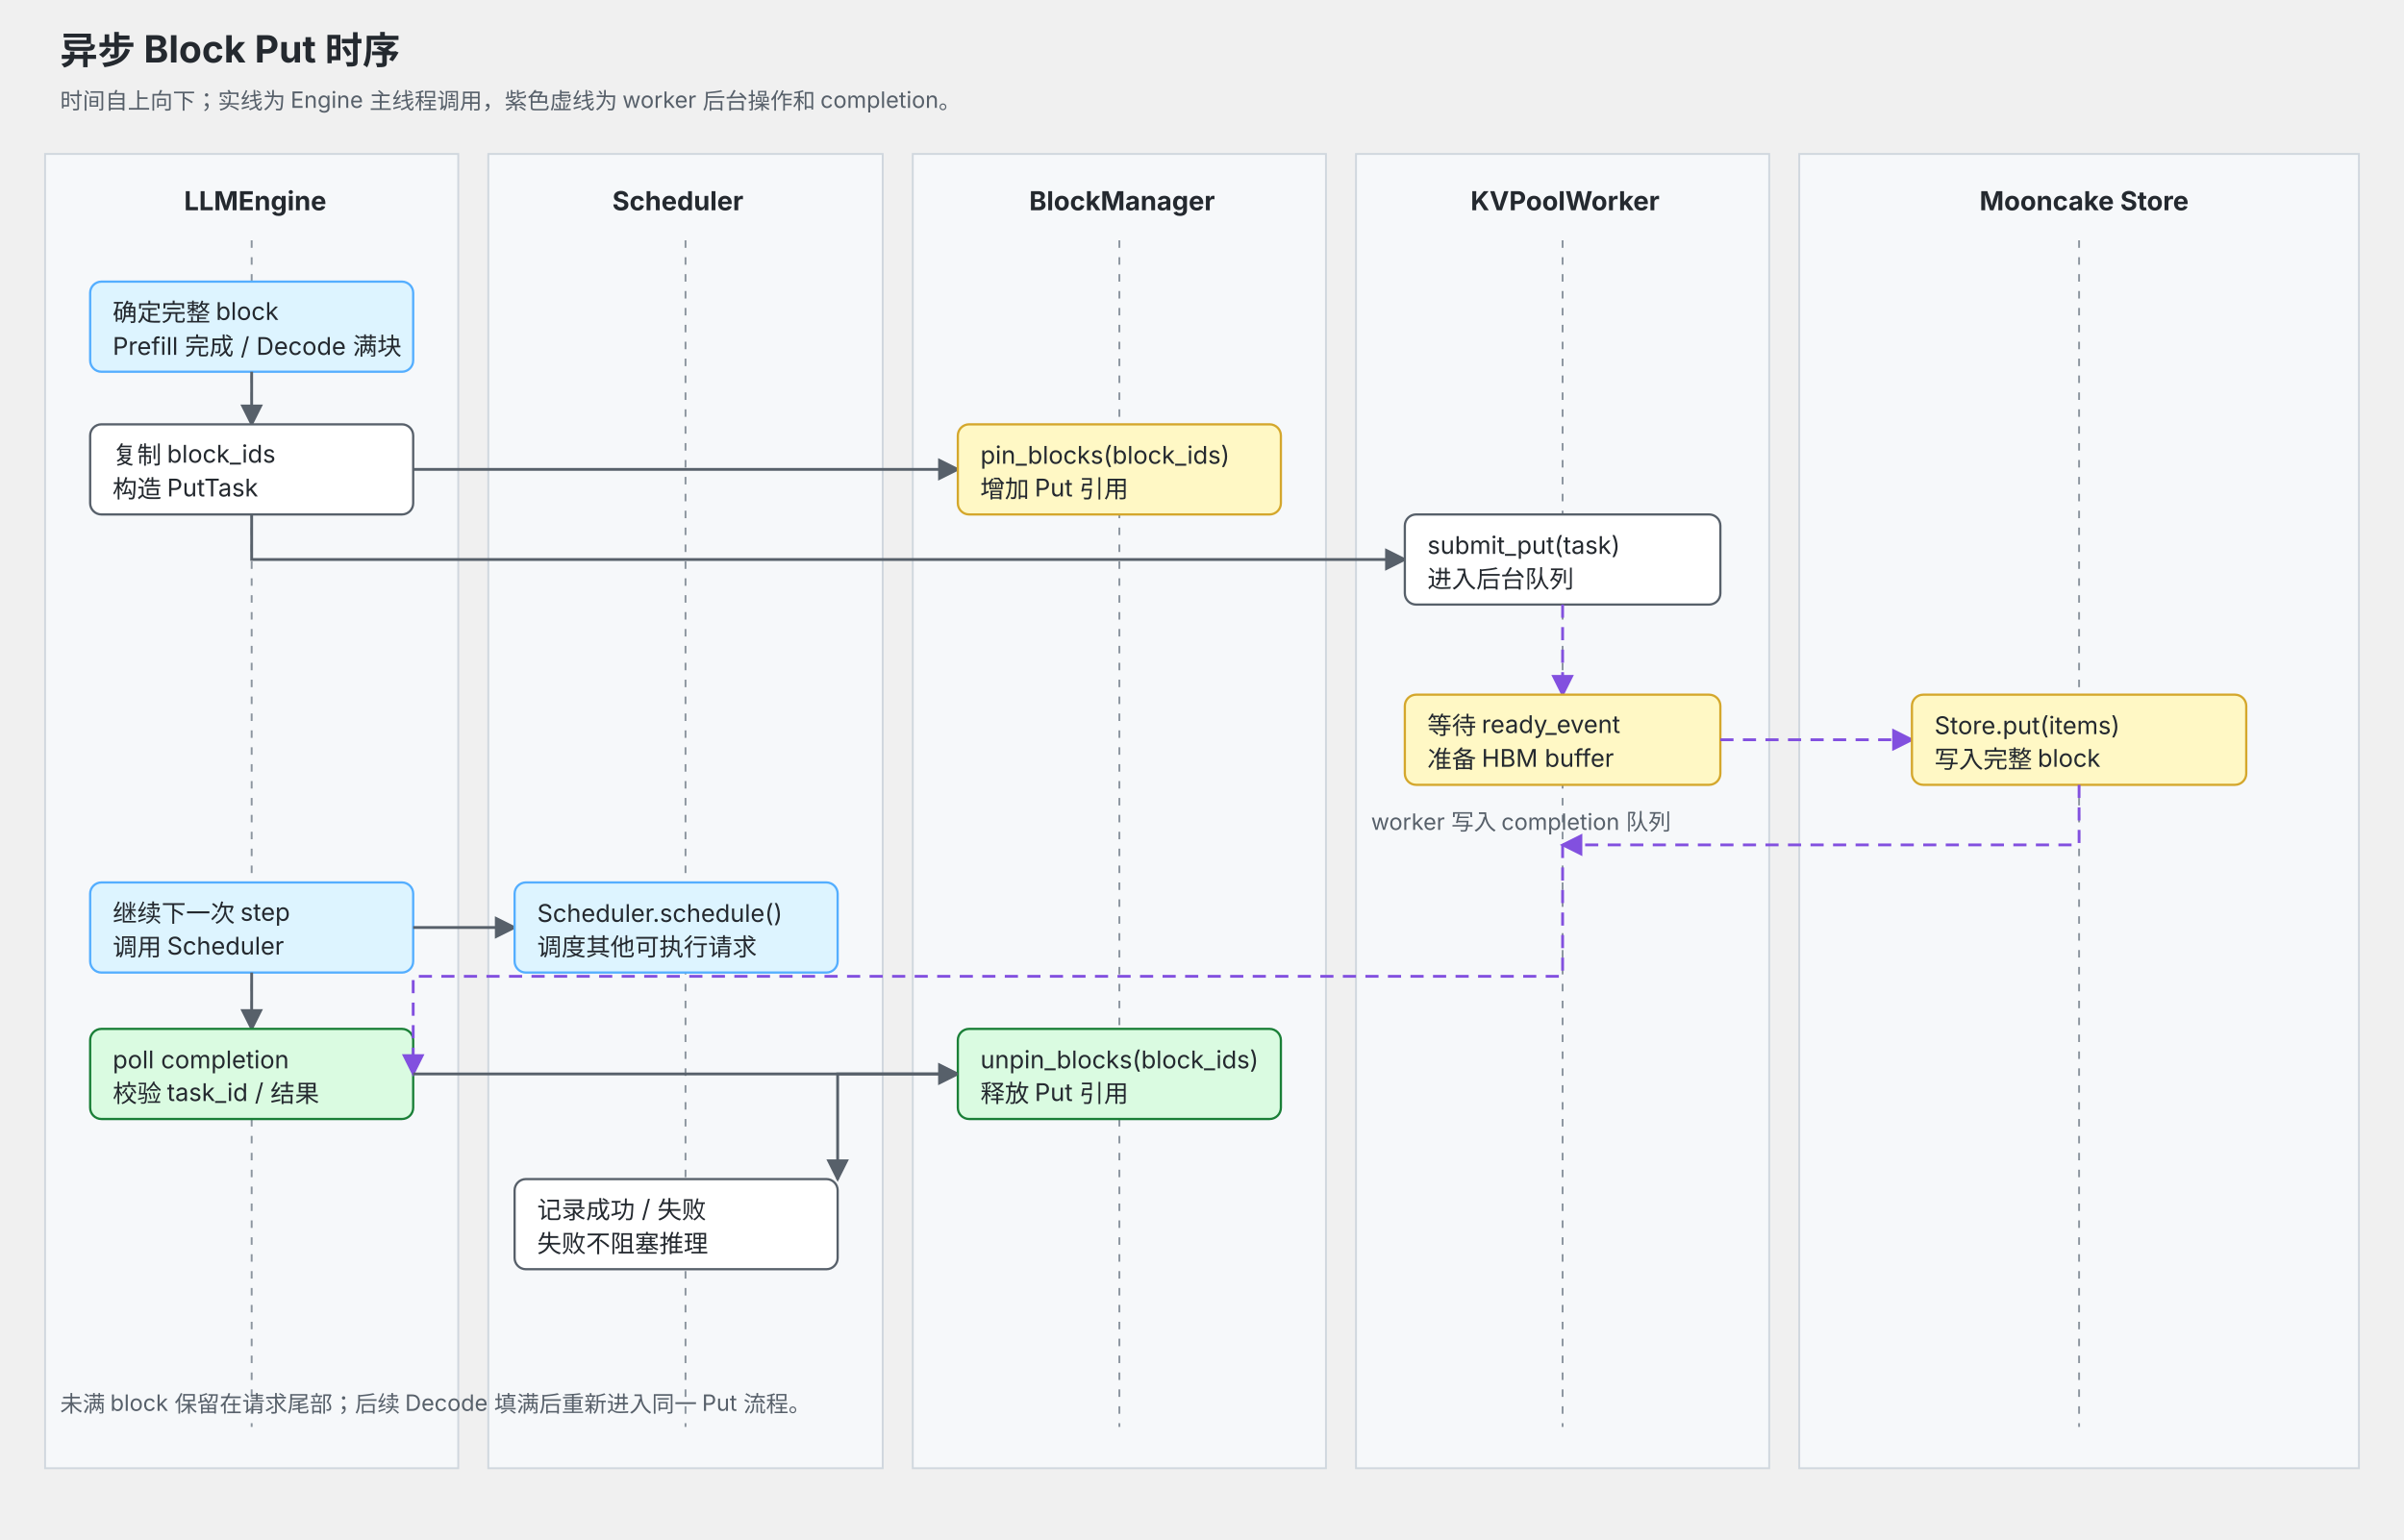
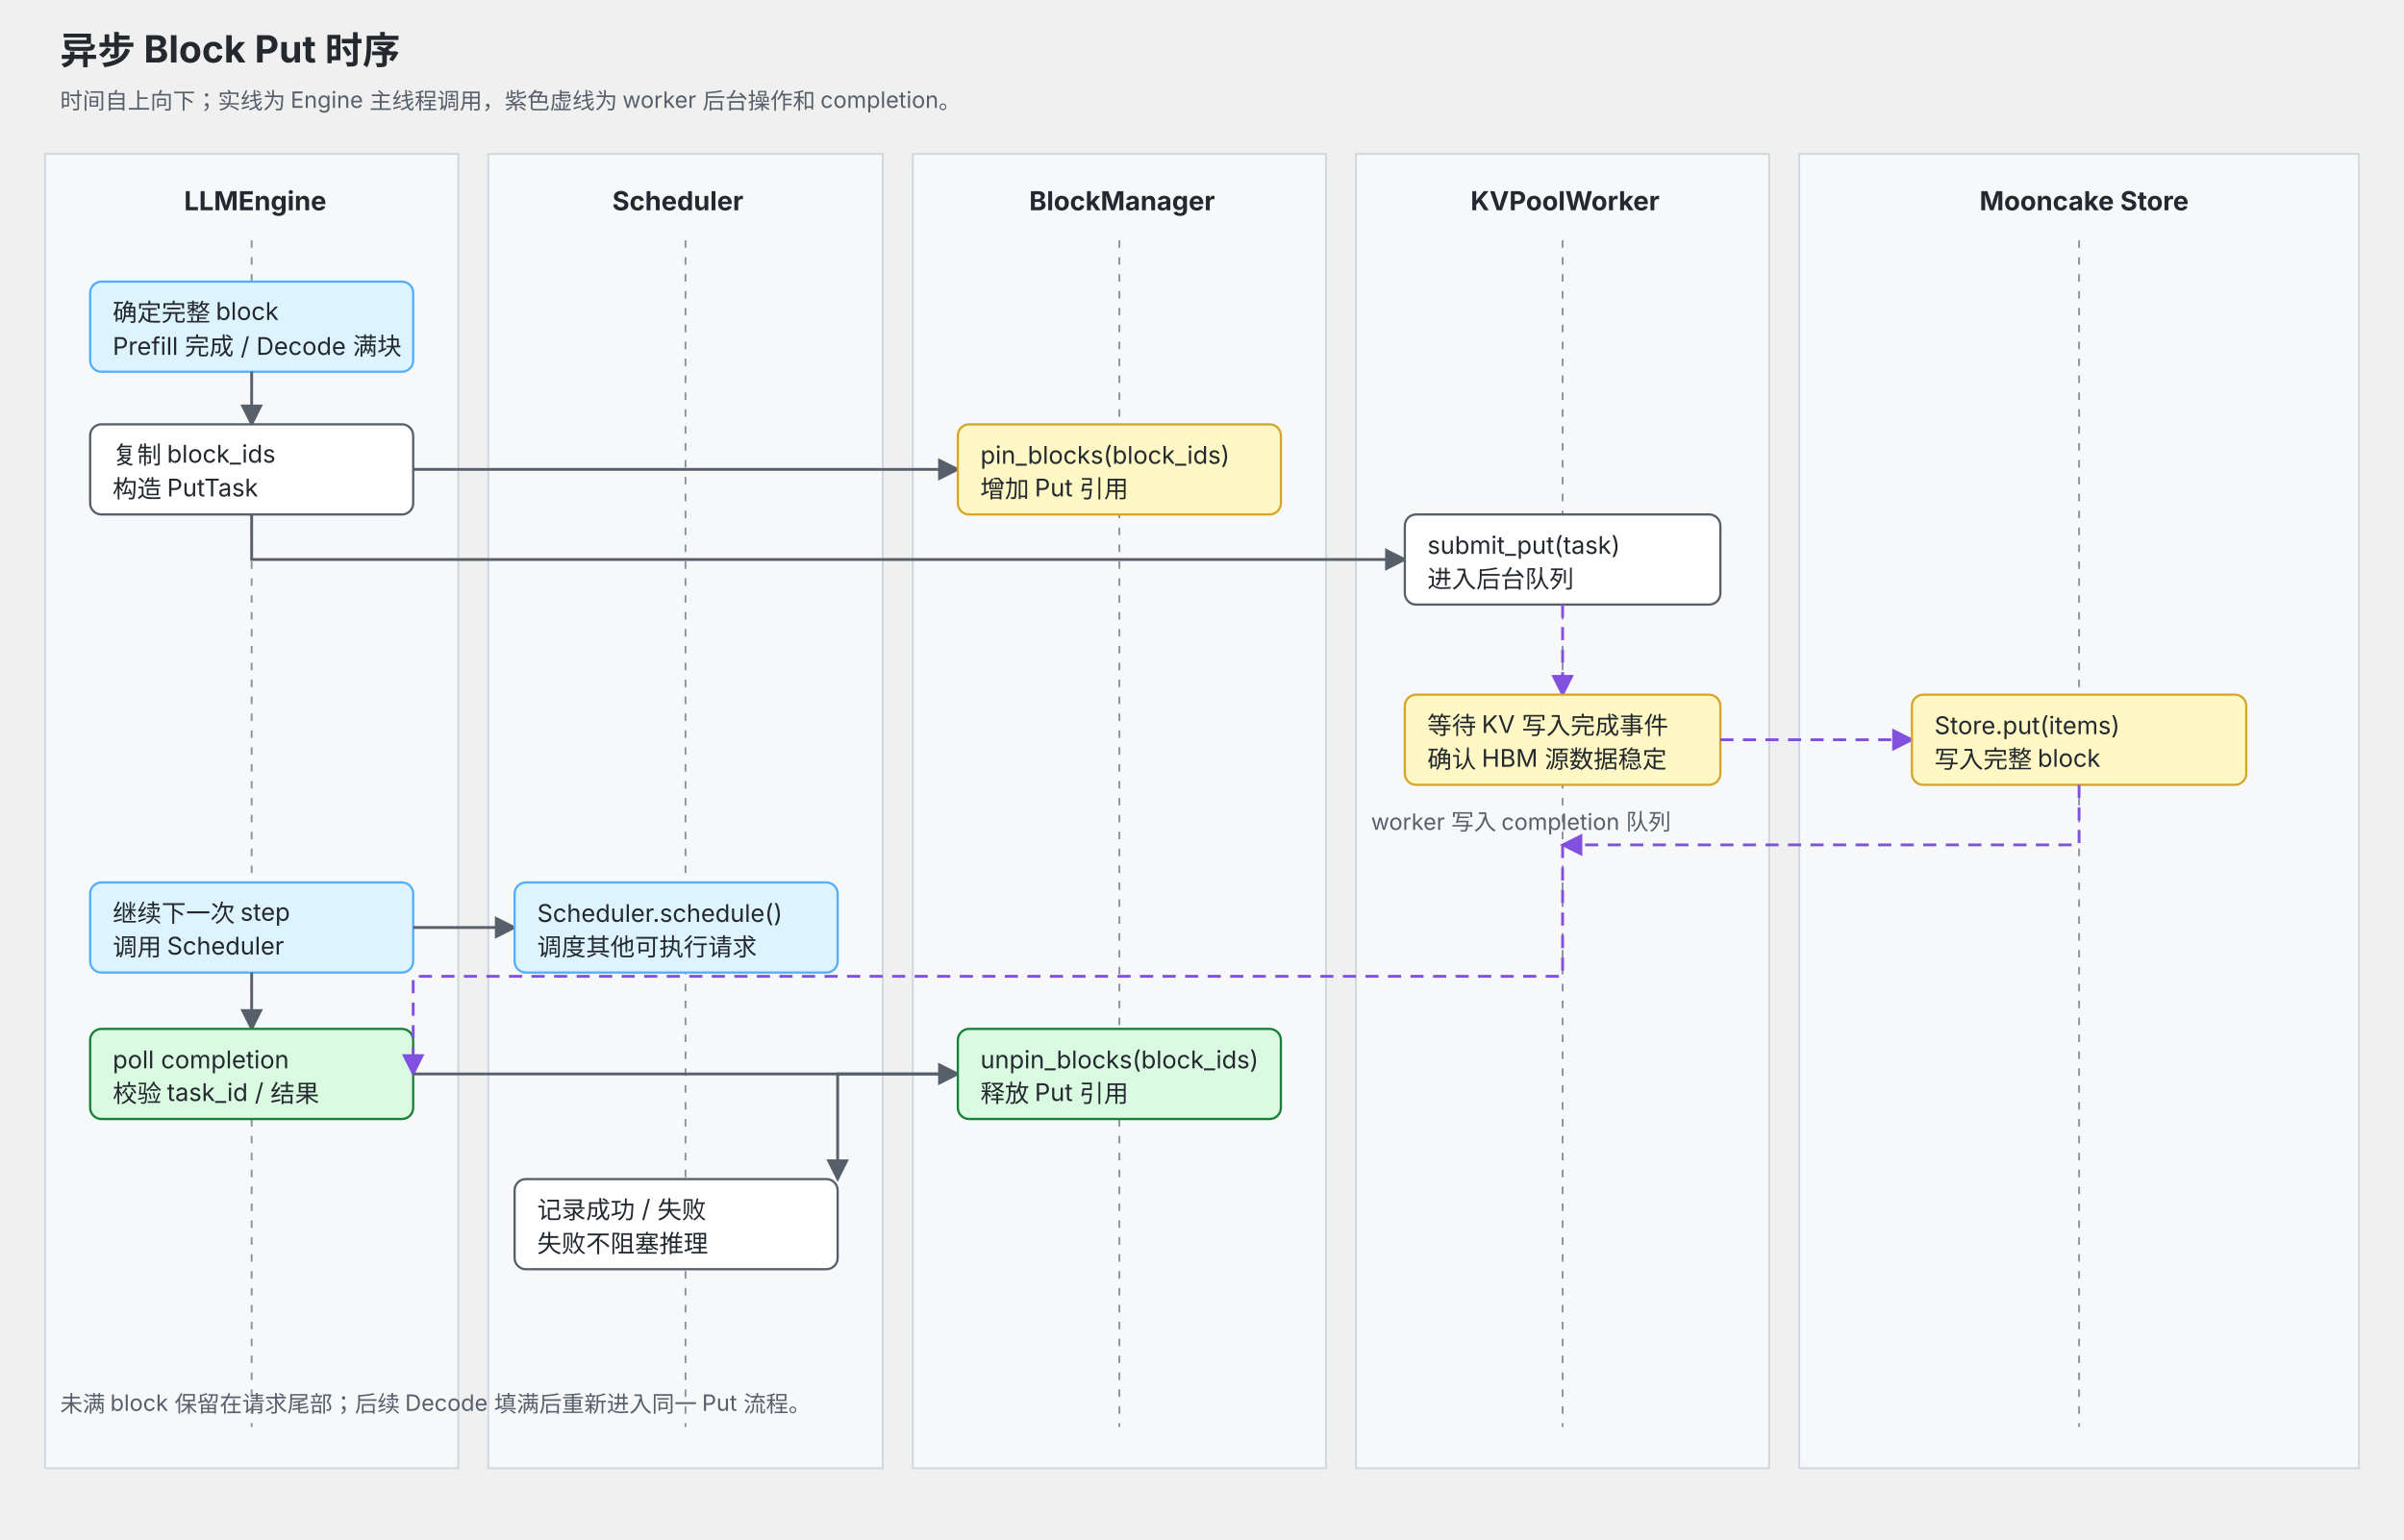
<svg xmlns="http://www.w3.org/2000/svg" width="1280" height="820" viewBox="0 0 1280 820">
  <style>
    .title{font:700 20px -apple-system,BlinkMacSystemFont,"Segoe UI",sans-serif;fill:#24292f}
    .head{font:700 14px -apple-system,BlinkMacSystemFont,"Segoe UI",sans-serif;fill:#24292f}
    .text{font:13px -apple-system,BlinkMacSystemFont,"Segoe UI",sans-serif;fill:#24292f}
    .small{font:12px -apple-system,BlinkMacSystemFont,"Segoe UI",sans-serif;fill:#57606a}
    .lane{fill:#f6f8fa;stroke:#d0d7de;stroke-width:1}
    .life{stroke:#8c959f;stroke-width:1;stroke-dasharray:4 5}
    .box{fill:#fff;stroke:#57606a;stroke-width:1.2;rx:6}
    .blue{fill:#ddf4ff;stroke:#54aeff}
    .yellow{fill:#fff8c5;stroke:#d4a72c}
    .green{fill:#dafbe1;stroke:#1a7f37}
    .line{stroke:#57606a;stroke-width:1.5;fill:none;marker-end:url(#arrow)}
    .async{stroke:#8250df;stroke-width:1.5;fill:none;stroke-dasharray:7 5;marker-end:url(#arrowPurple)}
  </style>
  <defs>
    <marker id="arrow" markerWidth="8" markerHeight="8" refX="7" refY="4" orient="auto">
      <path d="M0,0 L8,4 L0,8 z" fill="#57606a" />
    </marker>
    <marker id="arrowPurple" markerWidth="8" markerHeight="8" refX="7" refY="4" orient="auto">
      <path d="M0,0 L8,4 L0,8 z" fill="#8250df" />
    </marker>
  </defs>
  <text x="32" y="34" class="title">异步 Block Put 时序</text>
  <text x="32" y="58" class="small">时间自上向下；实线为 Engine 主线程调用，紫色虚线为 worker 后台操作和 completion。</text>
  <rect x="24" y="82" width="220" height="700" class="lane" />
  <rect x="260" y="82" width="210" height="700" class="lane" />
  <rect x="486" y="82" width="220" height="700" class="lane" />
  <rect x="722" y="82" width="220" height="700" class="lane" />
  <rect x="958" y="82" width="298" height="700" class="lane" />
  <text x="98" y="112" class="head">LLMEngine</text>
  <text x="326" y="112" class="head">Scheduler</text>
  <text x="548" y="112" class="head">BlockManager</text>
  <text x="783" y="112" class="head">KVPoolWorker</text>
  <text x="1054" y="112" class="head">Mooncake Store</text>
  <path d="M134 128 L134 760" class="life" />
  <path d="M365 128 L365 760" class="life" />
  <path d="M596 128 L596 760" class="life" />
  <path d="M832 128 L832 760" class="life" />
  <path d="M1107 128 L1107 760" class="life" />
  <rect x="48" y="150" width="172" height="48" class="box blue" />
  <text x="60" y="171" class="text">确定完整 block</text>
  <text x="60" y="189" class="text">Prefill 完成 / Decode 满块</text>
  <path d="M134 198 L134 226" class="line" />
  <rect x="48" y="226" width="172" height="48" class="box" />
  <text x="60" y="247" class="text">复制 block_ids</text>
  <text x="60" y="265" class="text">构造 PutTask</text>
  <path d="M220 250 L510 250" class="line" />
  <rect x="510" y="226" width="172" height="48" class="box yellow" />
  <text x="522" y="247" class="text">pin_blocks(block_ids)</text>
  <text x="522" y="265" class="text">增加 Put 引用</text>
  <path d="M134 274 L134 298 L748 298" class="line" />
  <rect x="748" y="274" width="168" height="48" class="box" />
  <text x="760" y="295" class="text">submit_put(task)</text>
  <text x="760" y="313" class="text">进入后台队列</text>
  <path d="M832 322 L832 370" class="async" />
  <rect x="748" y="370" width="168" height="48" class="box yellow" />
-   <text x="760" y="391" class="text">等待 ready_event</text>
-   <text x="760" y="409" class="text">准备 HBM buffer</text>
+   <text x="760" y="391" class="text">等待 KV 写入完成事件</text>
+   <text x="760" y="409" class="text">确认 HBM 源数据稳定</text>
  <path d="M916 394 L1018 394" class="async" />
  <rect x="1018" y="370" width="178" height="48" class="box yellow" />
  <text x="1030" y="391" class="text">Store.put(items)</text>
  <text x="1030" y="409" class="text">写入完整 block</text>
  <rect x="48" y="470" width="172" height="48" class="box blue" />
  <text x="60" y="491" class="text">继续下一次 step</text>
  <text x="60" y="509" class="text">调用 Scheduler</text>
  <path d="M220 494 L274 494" class="line" />
  <rect x="274" y="470" width="172" height="48" class="box blue" />
  <text x="286" y="491" class="text">Scheduler.schedule()</text>
  <text x="286" y="509" class="text">调度其他可执行请求</text>
  <path d="M134 518 L134 548" class="line" />
  <rect x="48" y="548" width="172" height="48" class="box green" />
  <text x="60" y="569" class="text">poll completion</text>
  <text x="60" y="587" class="text">校验 task_id / 结果</text>
  <path d="M1107 418 L1107 450 L832 450" class="async" />
  <path d="M832 450 L832 520 L220 520 L220 572" class="async" />
  <text x="730" y="442" class="small">worker 写入 completion 队列</text>
  <path d="M220 572 L510 572" class="line" />
  <rect x="510" y="548" width="172" height="48" class="box green" />
  <text x="522" y="569" class="text">unpin_blocks(block_ids)</text>
  <text x="522" y="587" class="text">释放 Put 引用</text>
  <path d="M510 572 L446 572 L446 628" class="line" />
  <rect x="274" y="628" width="172" height="48" class="box" />
  <text x="286" y="649" class="text">记录成功 / 失败</text>
  <text x="286" y="667" class="text">失败不阻塞推理</text>
  <text x="32" y="752" class="small">未满 block 保留在请求尾部；后续 Decode 填满后重新进入同一 Put 流程。</text>
</svg>
